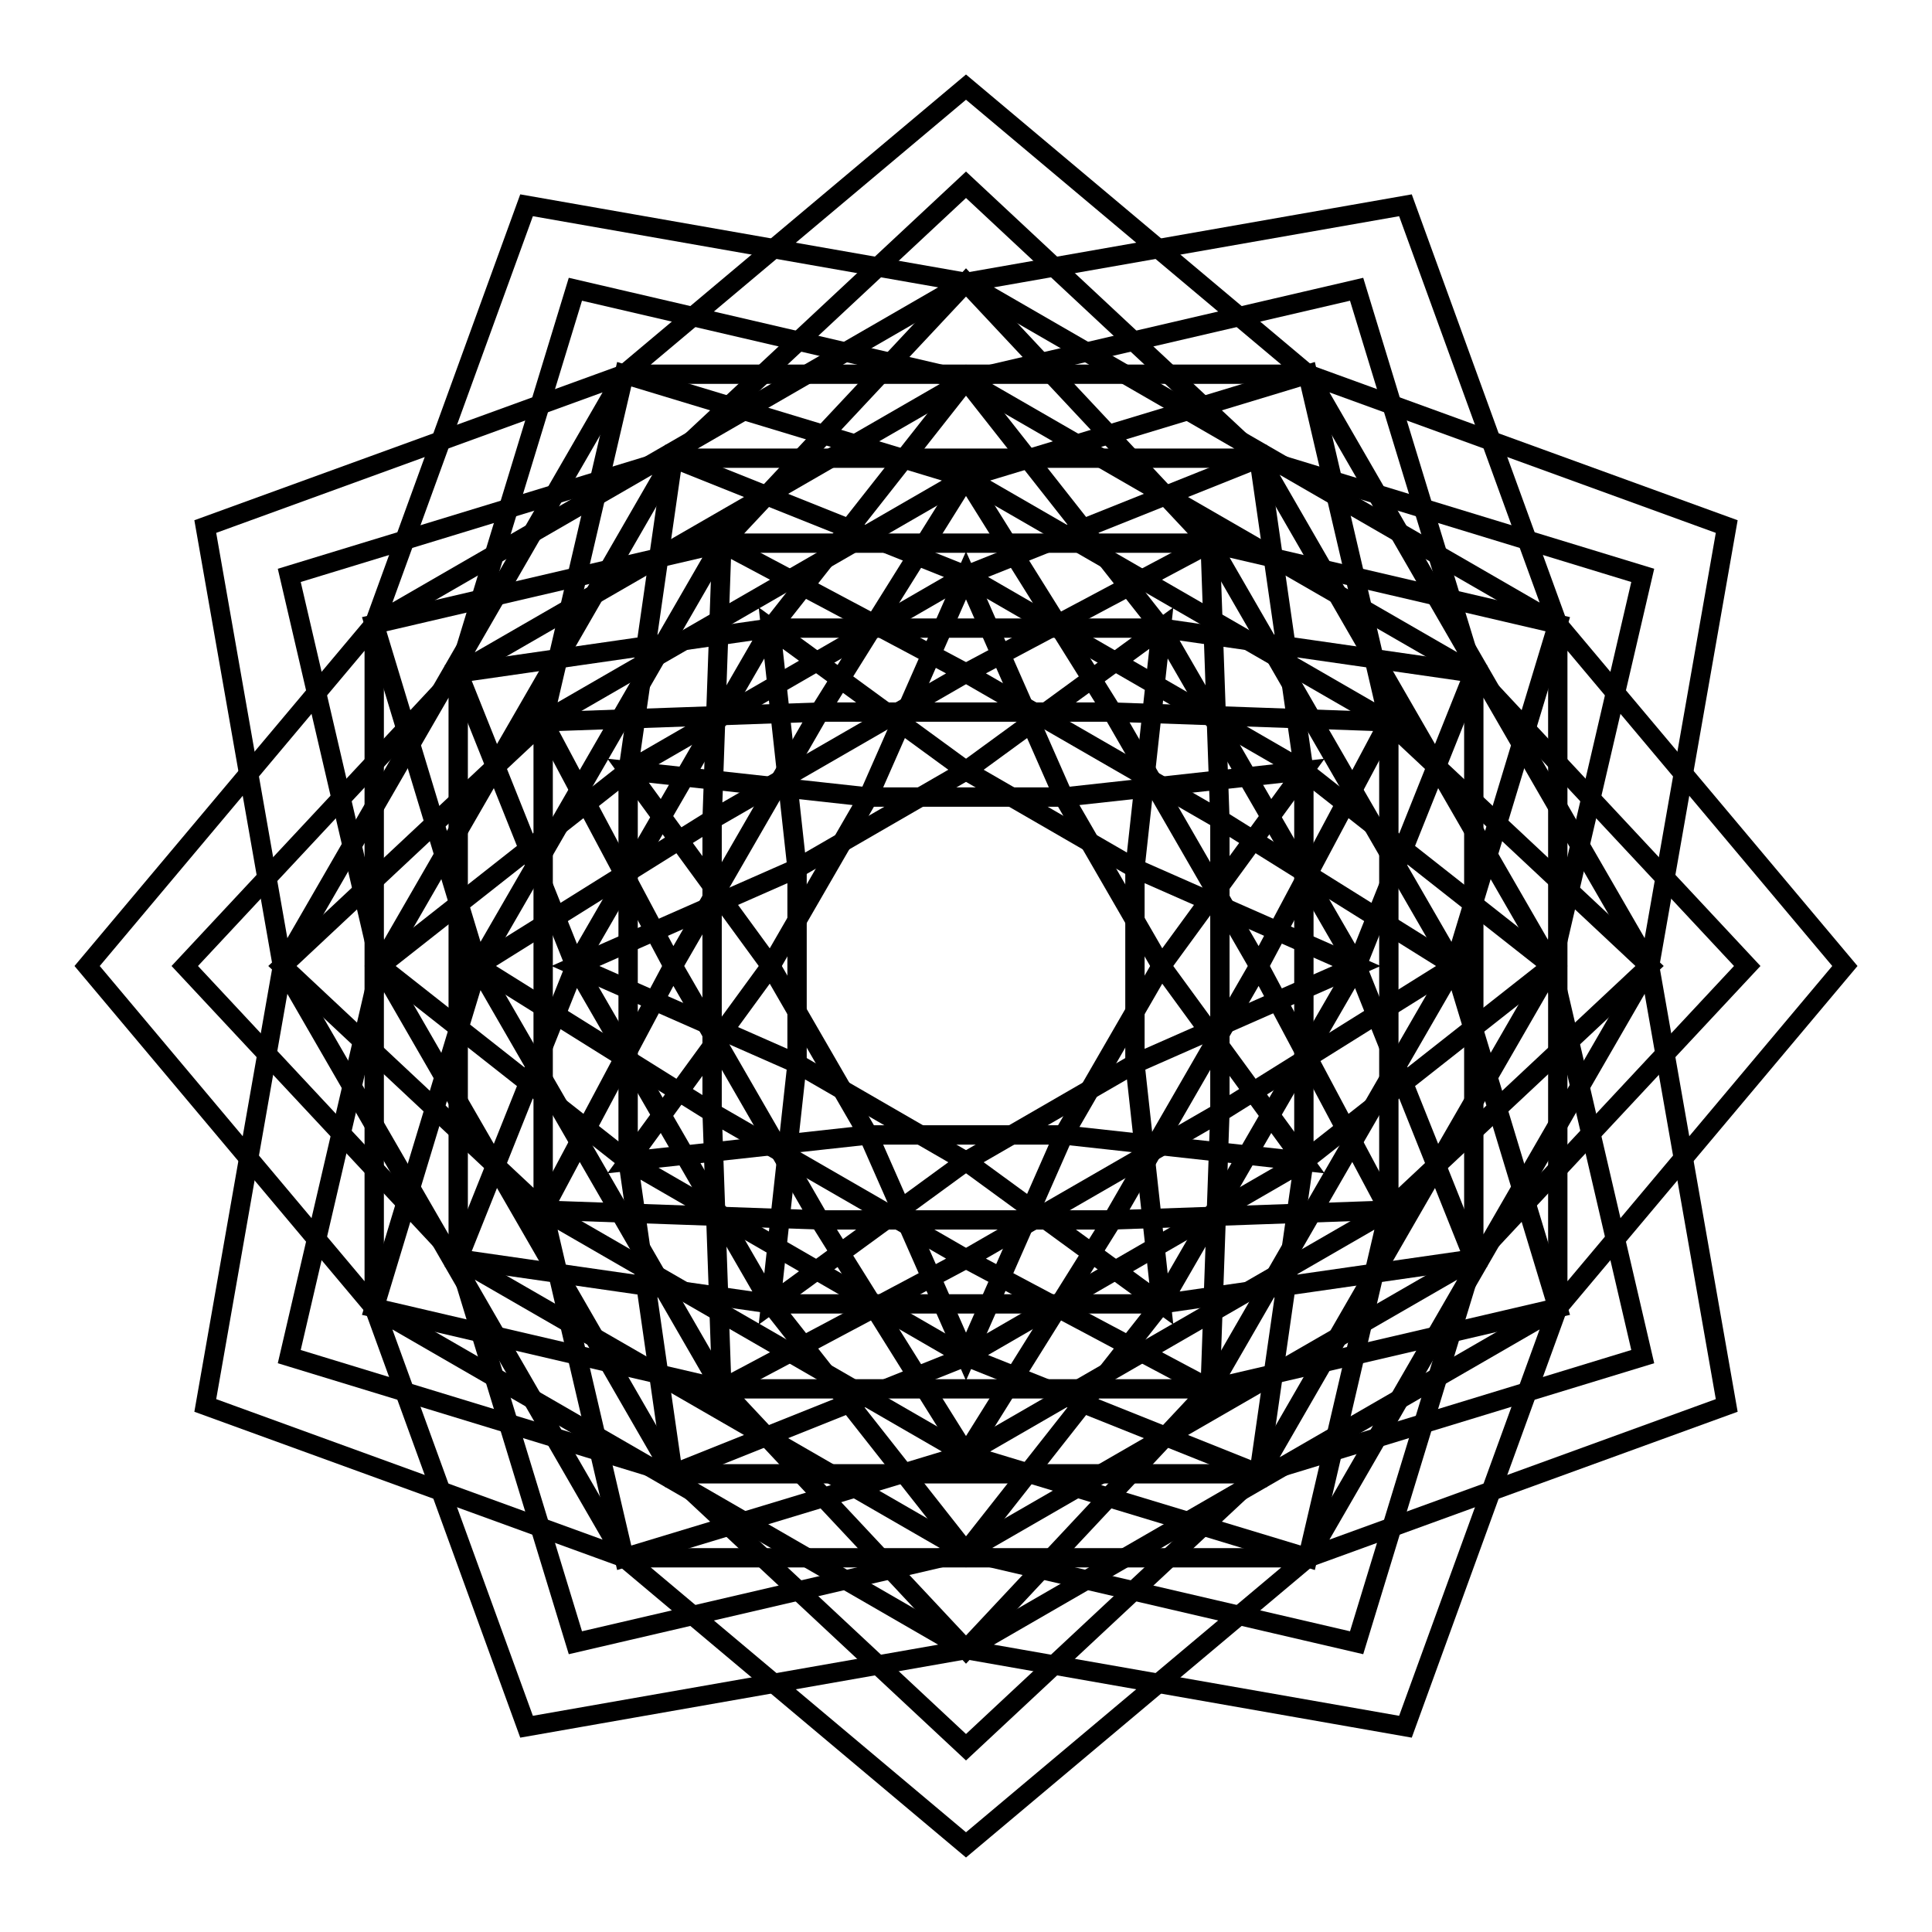
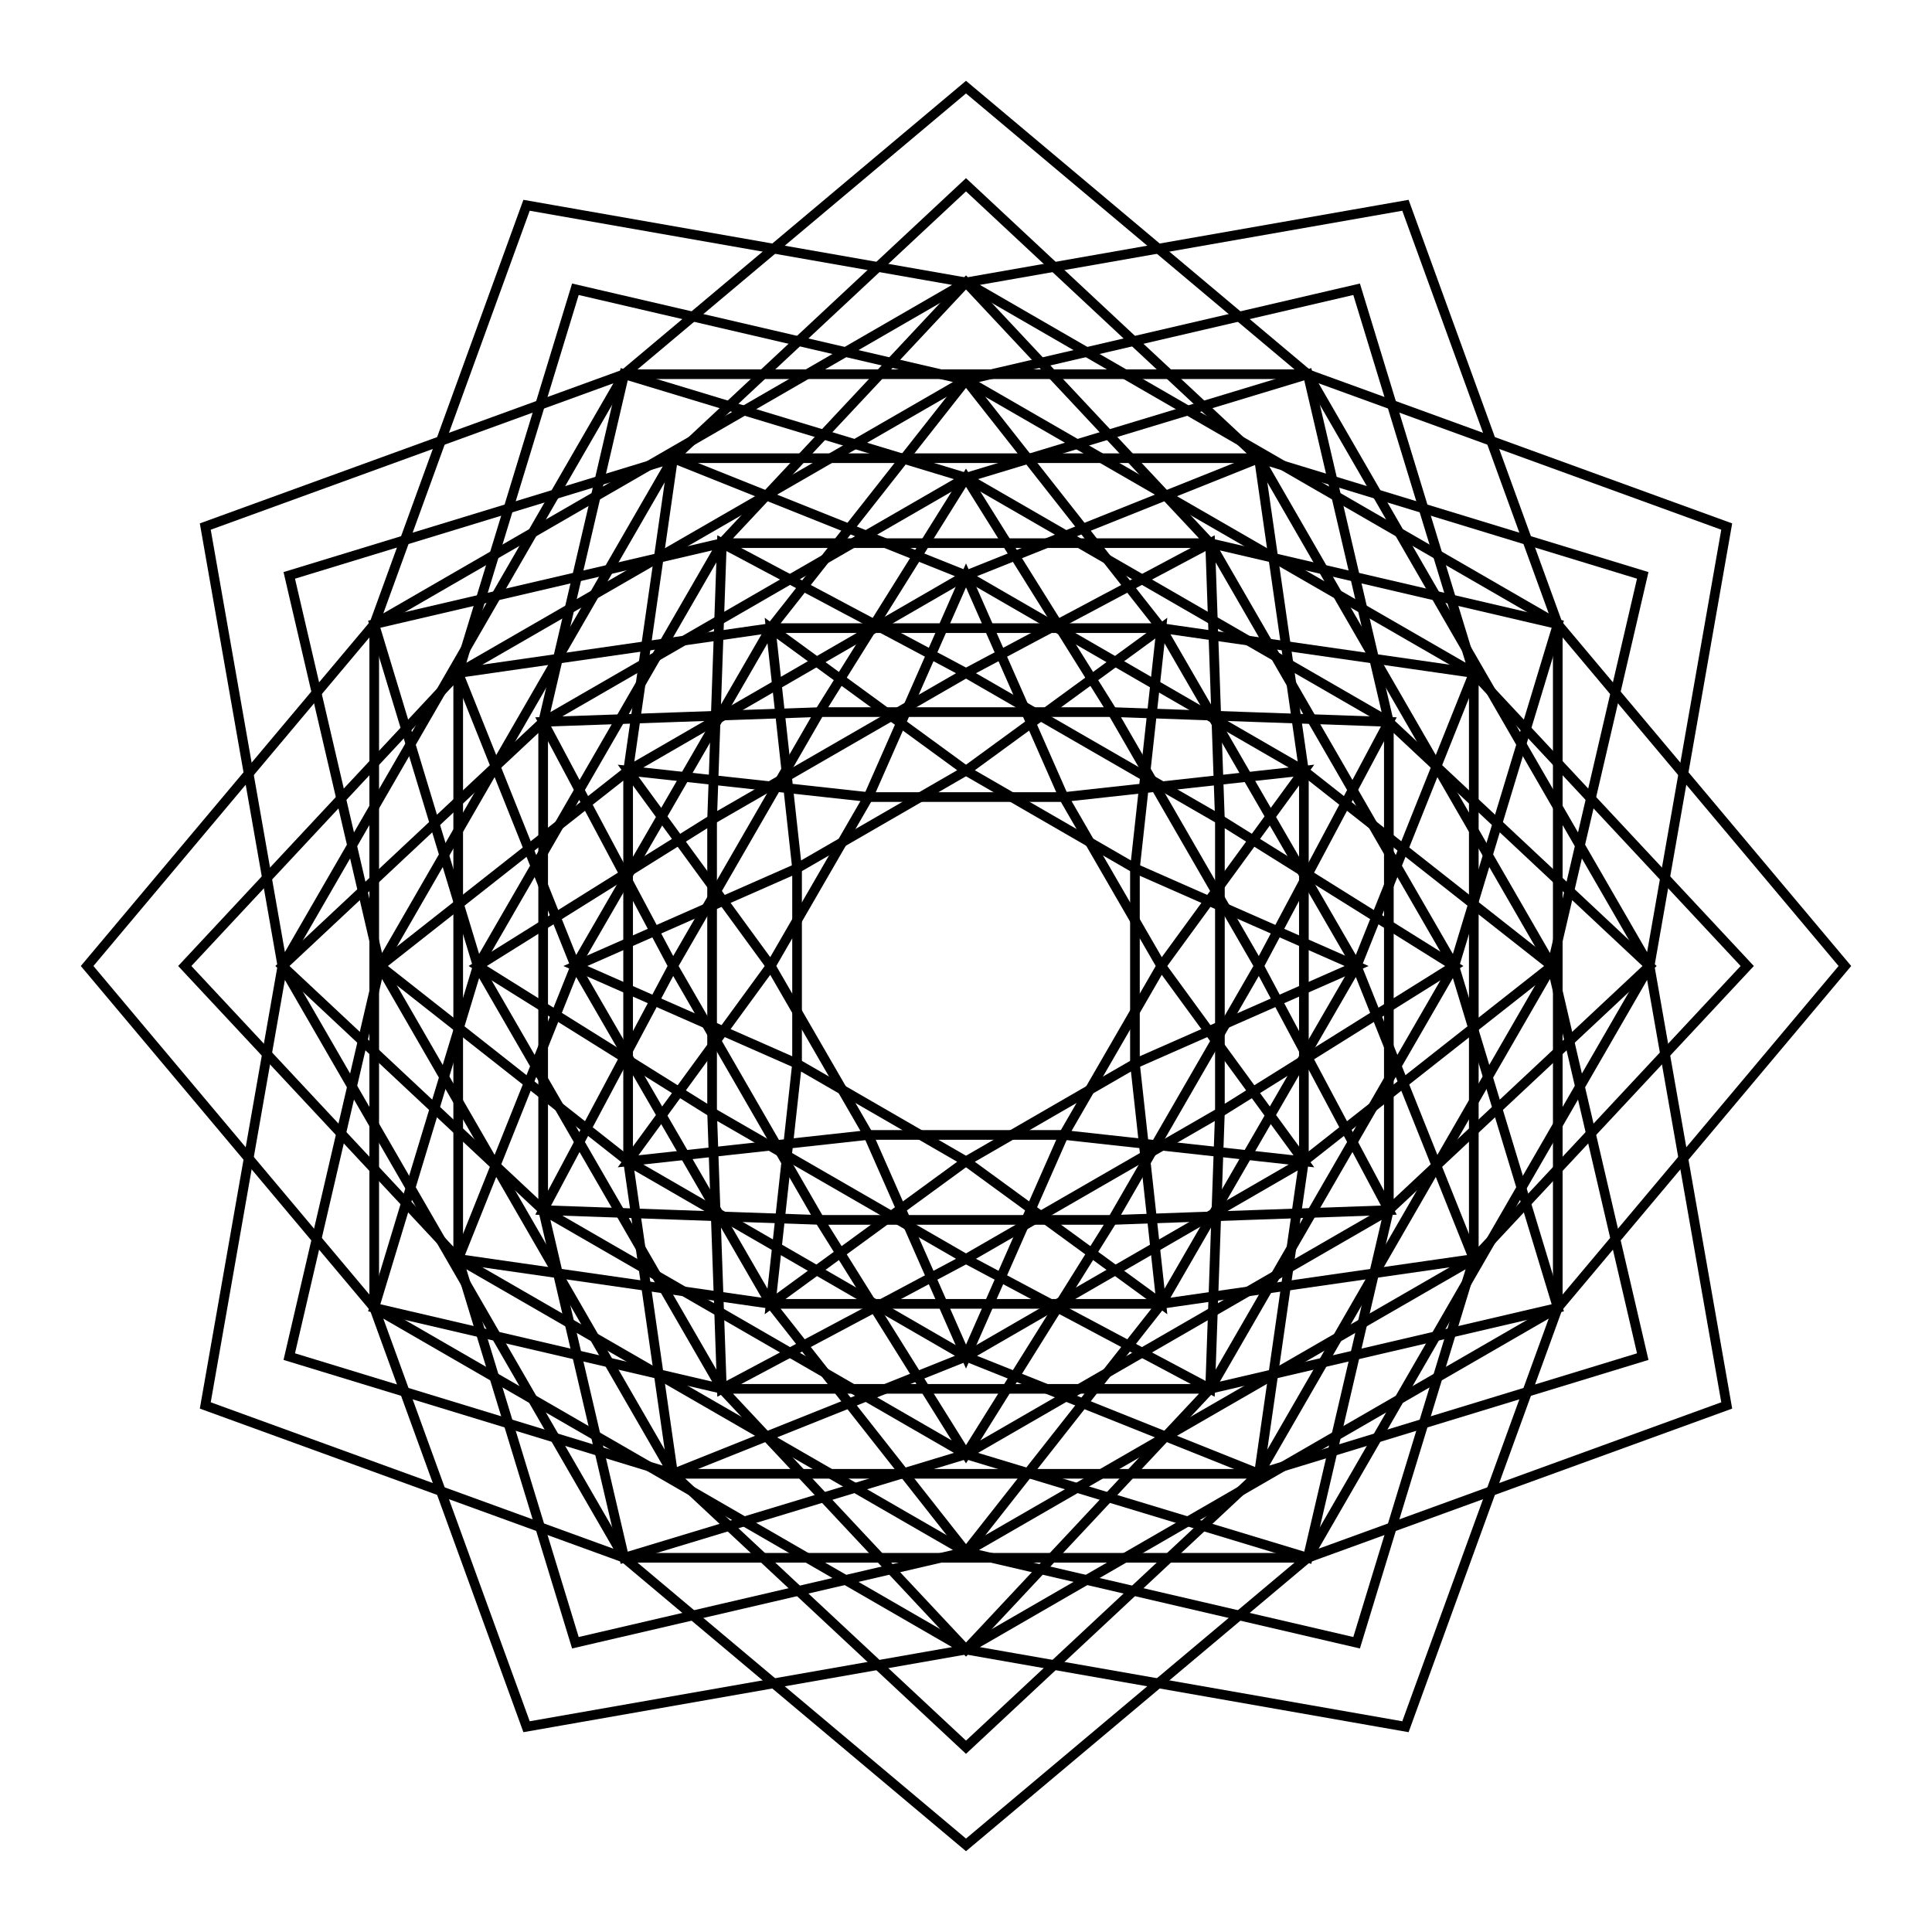
<svg xmlns="http://www.w3.org/2000/svg" width="100.00" height="100.00" viewBox="-55.00 -55.00 110.00 110.00">
-   <g fill="none" stroke="black" stroke-width="0.18%" transform="translate(0, 0.00) scale(5.56, -5.56)">
+   <g fill="none" stroke="black" stroke-width="0.09%" transform="translate(0, 0.00) scale(5.56, -5.56)">
    <polygon points="7.00,0.00 3.50,6.06 7.79,4.50" />
    <polygon points="6.06,3.50 0.00,7.00 4.50,7.79" />
    <polygon points="3.50,6.06 -3.50,6.06 0.00,9.00" />
    <polygon points="0.00,7.00 -6.06,3.50 -4.50,7.79" />
    <polygon points="-3.50,6.06 -7.00,0.00 -7.79,4.50" />
    <polygon points="-6.06,3.50 -6.06,-3.50 -9.00,0.00" />
    <polygon points="-7.00,0.00 -3.50,-6.06 -7.79,-4.50" />
    <polygon points="-6.06,-3.50 -0.00,-7.00 -4.50,-7.79" />
    <polygon points="-3.50,-6.06 3.50,-6.06 -0.00,-9.00" />
    <polygon points="-0.00,-7.00 6.06,-3.50 4.50,-7.79" />
    <polygon points="3.50,-6.06 7.00,-0.00 7.79,-4.50" />
    <polygon points="6.06,-3.50 6.06,3.50 9.00,-0.00" />
    <polygon points="6.00,0.00 3.00,5.20 6.93,4.00" />
    <polygon points="5.20,3.00 0.00,6.00 4.00,6.93" />
    <polygon points="3.00,5.20 -3.00,5.20 0.00,8.00" />
    <polygon points="0.00,6.00 -5.20,3.00 -4.00,6.93" />
    <polygon points="-3.00,5.20 -6.00,0.00 -6.93,4.00" />
    <polygon points="-5.20,3.00 -5.20,-3.00 -8.00,0.00" />
    <polygon points="-6.00,0.00 -3.00,-5.20 -6.93,-4.00" />
    <polygon points="-5.20,-3.00 -0.00,-6.00 -4.00,-6.93" />
    <polygon points="-3.00,-5.20 3.00,-5.20 -0.00,-8.00" />
    <polygon points="-0.00,-6.00 5.20,-3.00 4.00,-6.93" />
    <polygon points="3.00,-5.20 6.00,-0.00 6.93,-4.00" />
    <polygon points="5.20,-3.00 5.20,3.00 8.00,-0.00" />
    <polygon points="5.00,0.00 2.50,4.33 6.06,3.50" />
    <polygon points="4.33,2.50 0.00,5.00 3.50,6.06" />
    <polygon points="2.50,4.33 -2.50,4.33 0.00,7.00" />
    <polygon points="0.00,5.00 -4.33,2.50 -3.50,6.06" />
    <polygon points="-2.50,4.33 -5.00,0.00 -6.06,3.50" />
    <polygon points="-4.33,2.50 -4.33,-2.50 -7.00,0.00" />
    <polygon points="-5.00,0.00 -2.50,-4.33 -6.06,-3.50" />
    <polygon points="-4.33,-2.50 -0.00,-5.00 -3.50,-6.06" />
    <polygon points="-2.50,-4.33 2.50,-4.33 -0.00,-7.00" />
    <polygon points="-0.00,-5.00 4.33,-2.50 3.50,-6.06" />
    <polygon points="2.50,-4.33 5.00,-0.00 6.06,-3.50" />
    <polygon points="4.33,-2.50 4.33,2.50 7.00,-0.00" />
    <polygon points="4.00,0.00 2.00,3.46 5.20,3.00" />
    <polygon points="3.46,2.00 0.00,4.00 3.00,5.20" />
    <polygon points="2.00,3.46 -2.00,3.46 0.00,6.00" />
    <polygon points="0.00,4.00 -3.46,2.00 -3.00,5.20" />
    <polygon points="-2.00,3.46 -4.00,0.00 -5.20,3.00" />
    <polygon points="-3.46,2.00 -3.46,-2.00 -6.00,0.00" />
    <polygon points="-4.00,0.00 -2.00,-3.46 -5.20,-3.00" />
    <polygon points="-3.46,-2.00 -0.00,-4.00 -3.00,-5.20" />
    <polygon points="-2.00,-3.46 2.00,-3.46 -0.00,-6.00" />
    <polygon points="-0.00,-4.00 3.46,-2.00 3.00,-5.20" />
    <polygon points="2.00,-3.46 4.00,-0.00 5.20,-3.00" />
    <polygon points="3.46,-2.00 3.46,2.00 6.00,-0.00" />
    <polygon points="3.00,0.00 1.50,2.60 4.33,2.50" />
    <polygon points="2.60,1.50 0.00,3.00 2.50,4.33" />
    <polygon points="1.50,2.60 -1.50,2.60 0.00,5.00" />
    <polygon points="0.00,3.00 -2.60,1.50 -2.50,4.33" />
    <polygon points="-1.50,2.60 -3.00,0.00 -4.33,2.50" />
    <polygon points="-2.60,1.50 -2.60,-1.50 -5.00,0.00" />
    <polygon points="-3.00,0.00 -1.50,-2.60 -4.33,-2.50" />
    <polygon points="-2.60,-1.50 -0.00,-3.00 -2.50,-4.33" />
    <polygon points="-1.50,-2.60 1.50,-2.60 -0.00,-5.00" />
    <polygon points="-0.00,-3.00 2.60,-1.50 2.50,-4.33" />
    <polygon points="1.50,-2.60 3.00,-0.00 4.33,-2.50" />
    <polygon points="2.60,-1.50 2.60,1.50 5.00,-0.00" />
    <polygon points="2.00,0.00 1.00,1.73 3.46,2.00" />
    <polygon points="1.73,1.00 0.00,2.00 2.00,3.46" />
    <polygon points="1.00,1.73 -1.00,1.73 0.00,4.00" />
    <polygon points="0.00,2.00 -1.73,1.00 -2.00,3.46" />
    <polygon points="-1.00,1.73 -2.00,0.00 -3.46,2.00" />
    <polygon points="-1.73,1.00 -1.73,-1.00 -4.00,0.00" />
    <polygon points="-2.00,0.00 -1.00,-1.73 -3.46,-2.00" />
    <polygon points="-1.73,-1.00 -0.00,-2.00 -2.00,-3.46" />
    <polygon points="-1.00,-1.73 1.00,-1.73 -0.00,-4.00" />
    <polygon points="-0.00,-2.00 1.73,-1.00 2.00,-3.46" />
    <polygon points="1.00,-1.73 2.00,-0.00 3.46,-2.00" />
    <polygon points="1.73,-1.00 1.73,1.00 4.00,-0.00" />
  </g>
</svg>
